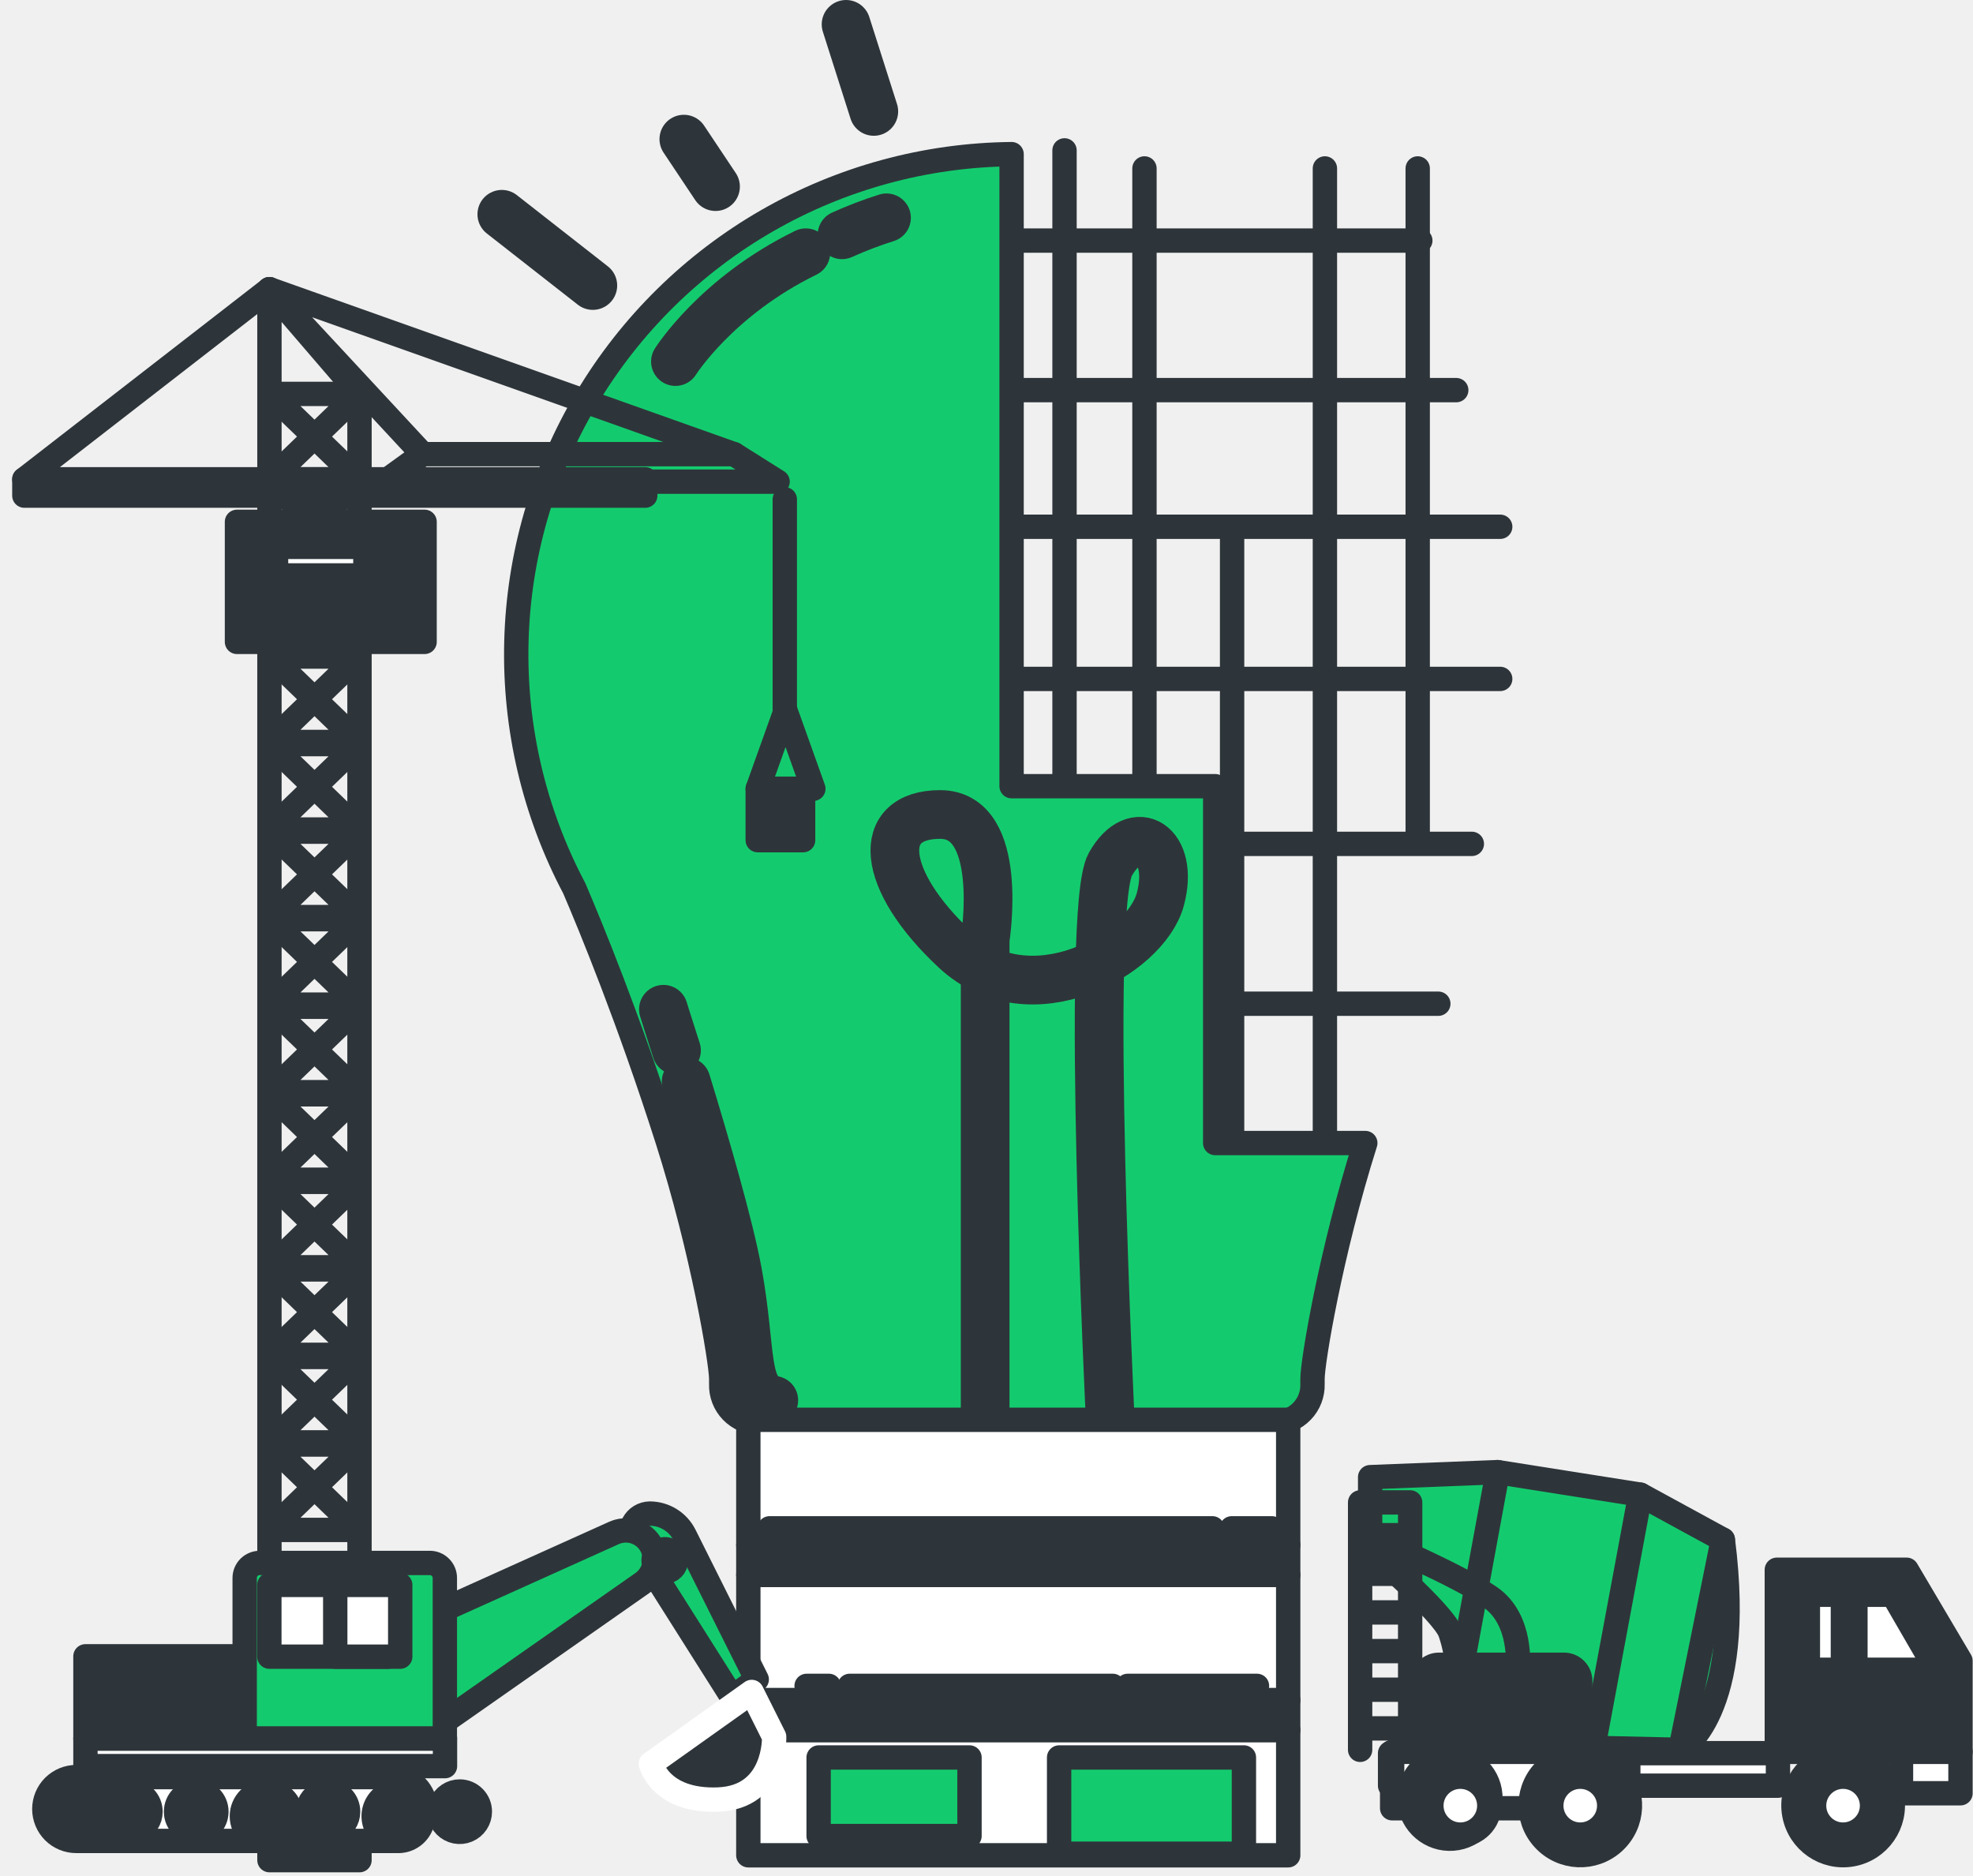
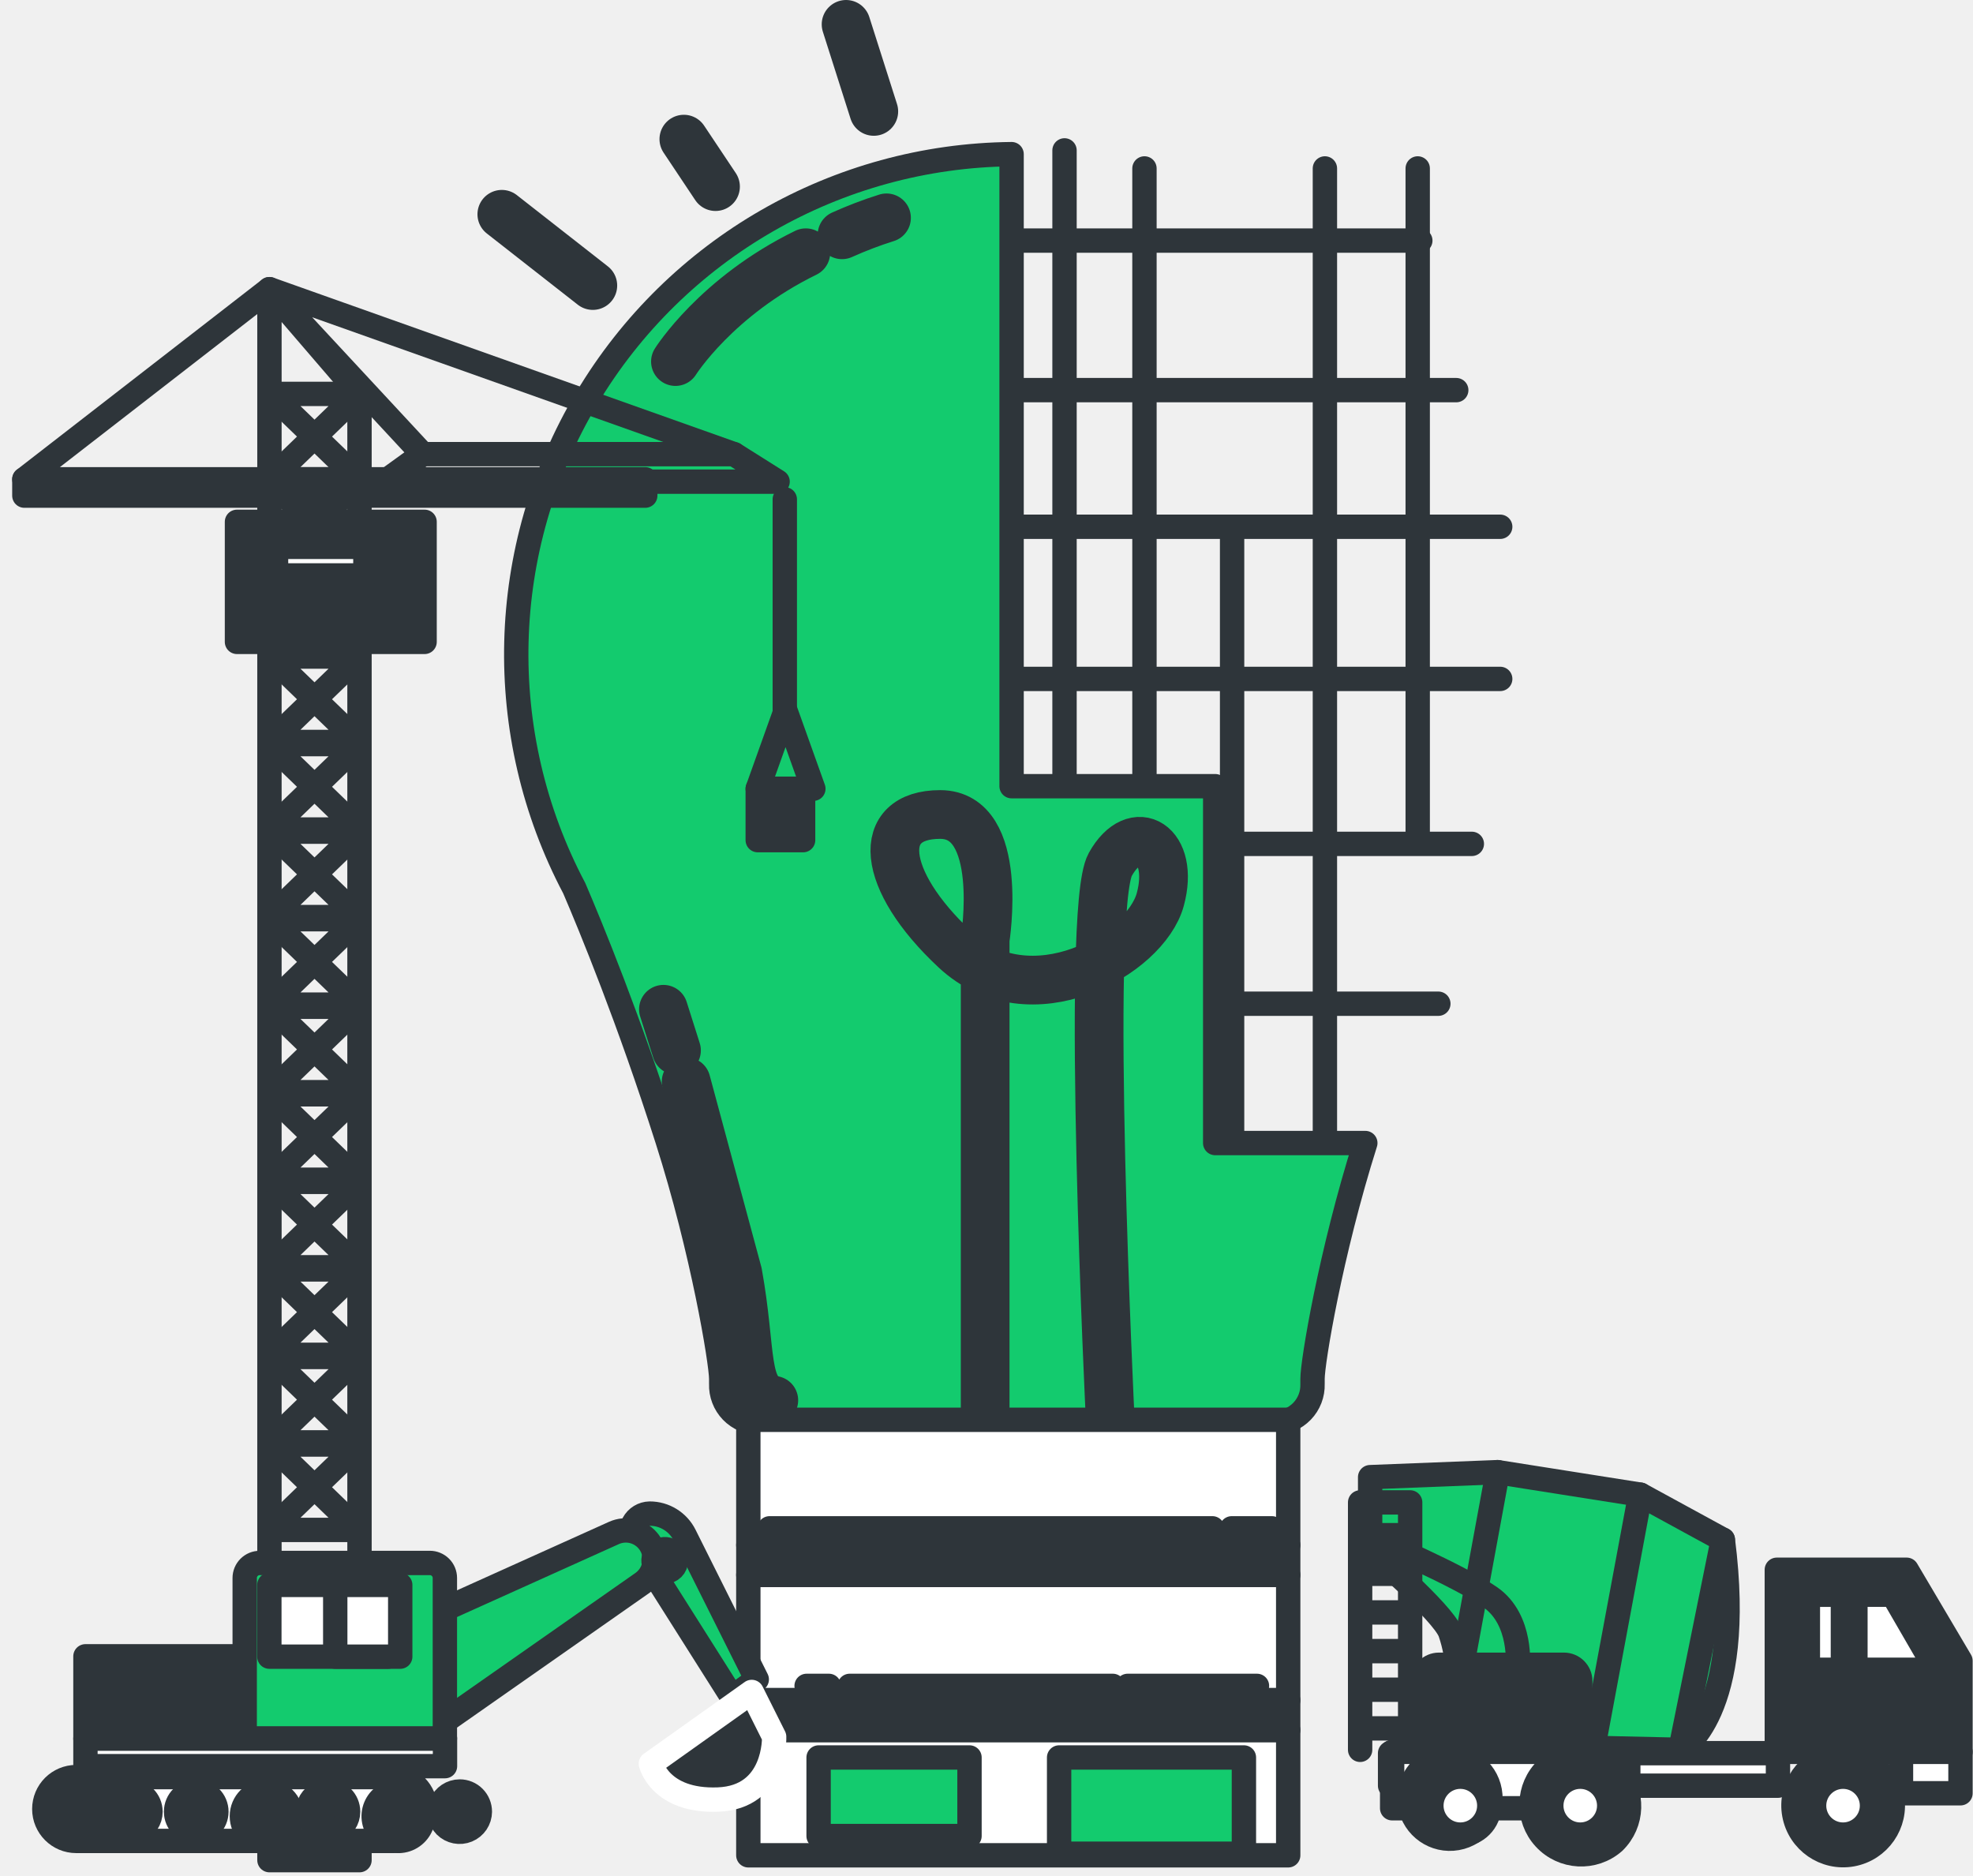
- <svg xmlns="http://www.w3.org/2000/svg" width="81" height="77" viewBox="0 0 81 77" fill="none">
-   <path d="M43.703 6.174V33.797" stroke="#2E353A" stroke-linecap="round" stroke-linejoin="round" />
-   <path d="M46.985 6.915V33.797" stroke="#2E353A" stroke-linecap="round" stroke-linejoin="round" />
-   <path d="M50.583 21.625V47.663" stroke="#2E353A" stroke-linecap="round" stroke-linejoin="round" />
-   <path d="M54.393 6.915V47.663" stroke="#2E353A" stroke-linecap="round" stroke-linejoin="round" />
-   <path d="M58.203 6.915V34.538" stroke="#2E353A" stroke-linecap="round" stroke-linejoin="round" />
-   <path d="M40.846 9.877H58.31" stroke="#2E353A" stroke-linecap="round" stroke-linejoin="round" />
-   <path d="M40.846 16.016H59.785" stroke="#2E353A" stroke-linecap="round" stroke-linejoin="round" />
-   <path d="M40.529 21.625H61.59" stroke="#2E353A" stroke-linecap="round" stroke-linejoin="round" />
-   <path d="M40.211 27.871H61.59" stroke="#2E353A" stroke-linecap="round" stroke-linejoin="round" />
-   <path d="M44.232 34.643H60.425" stroke="#2E353A" stroke-linecap="round" stroke-linejoin="round" />
-   <path d="M48.466 41.205H59.049" stroke="#2E353A" stroke-linecap="round" stroke-linejoin="round" />
-   <path d="M20.602 8.797L24.338 11.721" stroke="#2E353A" stroke-width="2" stroke-linecap="round" stroke-linejoin="round" />
-   <path d="M28.075 5.712L29.375 7.661" stroke="#2E353A" stroke-width="2" stroke-linecap="round" stroke-linejoin="round" />
-   <path d="M34.735 1L35.873 4.574" stroke="#2E353A" stroke-width="2" stroke-linecap="round" stroke-linejoin="round" />
-   <path d="M56.051 46.925H49.889V32.275H41.53V6.328C38.007 6.363 34.552 7.303 31.497 9.059C28.443 10.815 25.891 13.327 24.088 16.353C22.284 19.38 21.29 22.82 21.2 26.342C21.11 29.864 21.928 33.35 23.575 36.465C24.244 38.024 25.817 41.842 27.393 46.779C28.849 51.337 29.609 55.919 29.609 56.611C29.609 56.679 29.609 56.749 29.609 56.817C29.602 57.023 29.636 57.228 29.71 57.421C29.784 57.613 29.896 57.789 30.039 57.937C30.182 58.085 30.354 58.203 30.543 58.284C30.733 58.365 30.937 58.406 31.143 58.407H52.35C52.556 58.406 52.76 58.364 52.949 58.283C53.139 58.203 53.31 58.085 53.453 57.936C53.596 57.788 53.708 57.613 53.782 57.42C53.856 57.228 53.891 57.023 53.884 56.817C53.884 56.743 53.884 56.673 53.884 56.611C53.88 55.927 54.625 51.434 56.051 46.925Z" fill="#13CB6E" stroke="#2E353A" stroke-linecap="round" stroke-linejoin="round" />
-   <path d="M34.569 9.639C35.163 9.371 35.773 9.138 36.395 8.942" stroke="#2E353A" stroke-width="2" stroke-linecap="round" stroke-linejoin="round" />
-   <path d="M27.73 14.843C27.73 14.843 29.403 12.173 33.082 10.376" stroke="#2E353A" stroke-width="2" stroke-linecap="round" stroke-linejoin="round" />
-   <path d="M28.169 44.403C28.931 46.892 29.939 50.341 30.288 52.267C30.88 55.517 30.494 57.197 31.767 57.486" stroke="#2E353A" stroke-width="2" stroke-linecap="round" stroke-linejoin="round" />
-   <path d="M27.236 41.433C27.236 41.433 27.442 42.101 27.773 43.123" stroke="#2E353A" stroke-width="2" stroke-linecap="round" stroke-linejoin="round" />
-   <path d="M40.445 58.207V38.572C40.445 38.572 41.267 33.437 38.597 33.437C35.927 33.437 36.132 36.107 39.213 38.983C42.294 41.858 47.018 39.188 47.634 36.929C48.25 34.669 46.607 33.642 45.58 35.491C44.553 37.339 45.58 58.289 45.58 58.289" stroke="#2E353A" stroke-width="2" stroke-linecap="round" stroke-linejoin="round" />
-   <path d="M52.886 58.287H30.722V63.43H52.886V58.287Z" fill="white" stroke="#2E353A" stroke-linecap="round" stroke-linejoin="round" />
-   <path d="M52.886 64.654H30.722V69.797H52.886V64.654Z" fill="white" stroke="#2E353A" stroke-linecap="round" stroke-linejoin="round" />
-   <path d="M52.886 63.43H30.722V64.654H52.886V63.43Z" fill="#2E353A" stroke="#2E353A" stroke-linecap="round" stroke-linejoin="round" />
-   <path d="M52.886 71.022H30.722V76.164H52.886V71.022Z" fill="white" stroke="#2E353A" stroke-linecap="round" stroke-linejoin="round" />
-   <path d="M50.567 62.742H52.214" stroke="#2E353A" stroke-linecap="round" stroke-linejoin="round" />
-   <path d="M31.593 62.742H49.774" stroke="#2E353A" stroke-linecap="round" stroke-linejoin="round" />
-   <path d="M46.295 69.21H51.604" stroke="#2E353A" stroke-linecap="round" stroke-linejoin="round" />
-   <path d="M34.883 69.21H45.685" stroke="#2E353A" stroke-linecap="round" stroke-linejoin="round" />
-   <path d="M33.115 69.21H34.029" stroke="#2E353A" stroke-linecap="round" stroke-linejoin="round" />
-   <path d="M52.886 69.797H30.722V71.022H52.886V69.797Z" fill="#2E353A" stroke="#2E353A" stroke-linecap="round" stroke-linejoin="round" />
-   <path d="M39.802 72.149H33.608V75.374H39.802V72.149Z" fill="#13CB6E" stroke="#2E353A" stroke-linecap="round" stroke-linejoin="round" />
-   <path d="M51.068 72.149H43.481V76.099H51.068V72.149Z" fill="#13CB6E" stroke="#2E353A" stroke-linecap="round" stroke-linejoin="round" />
-   <path d="M78.276 64.443H72.946V71.919H75.154H78.276H80.486V68.181L78.276 64.443Z" fill="#2E353A" stroke="#2E353A" stroke-linecap="round" stroke-linejoin="round" />
-   <path d="M80.486 71.919H78.044V73.618H80.486V71.919Z" fill="white" stroke="#2E353A" stroke-linecap="round" stroke-linejoin="round" />
-   <path d="M68.984 71.835C68.984 71.835 71.654 70.397 70.73 63.208L67.341 61.36L61.487 60.435L56.25 60.641V63.619C56.25 63.619 59.228 66.186 59.536 67.008C59.729 67.57 59.833 68.159 59.844 68.754V71.629L68.984 71.835Z" fill="#13CB6E" stroke="#2E353A" stroke-linecap="round" stroke-linejoin="round" />
-   <path d="M70.73 63.209L68.984 71.835" stroke="#2E353A" stroke-linecap="round" stroke-linejoin="round" />
-   <path d="M67.341 61.36L65.39 71.835" stroke="#2E353A" stroke-linecap="round" stroke-linejoin="round" />
-   <path d="M61.487 60.435L60.05 68.24" stroke="#2E353A" stroke-linecap="round" stroke-linejoin="round" />
-   <path d="M56.455 63.208C56.455 63.208 59.844 64.646 61.179 65.57C62.514 66.495 62.309 68.446 62.309 68.446" stroke="#2E353A" stroke-linecap="round" stroke-linejoin="round" />
-   <path d="M72.993 71.972H57.069V73.307H72.993V71.972Z" fill="white" stroke="#2E353A" stroke-linecap="round" stroke-linejoin="round" />
-   <path d="M76.173 68.548H79.498L77.713 65.468H76.173V68.548Z" fill="white" stroke="#2E353A" stroke-linecap="round" stroke-linejoin="round" />
-   <path d="M75.659 65.468H74.221V68.548H75.659V65.468Z" fill="white" stroke="#2E353A" stroke-linecap="round" stroke-linejoin="round" />
-   <path d="M66.848 71.919H57.154V74.234H66.848V71.919Z" fill="white" stroke="#2E353A" stroke-linecap="round" stroke-linejoin="round" />
-   <path d="M76.032 76.127C77.14 75.927 77.876 74.866 77.676 73.757C77.476 72.649 76.415 71.913 75.307 72.113C74.198 72.313 73.462 73.374 73.662 74.483C73.862 75.591 74.923 76.327 76.032 76.127Z" fill="#2E353A" stroke="#2E353A" stroke-linecap="round" stroke-linejoin="round" />
-   <path d="M75.665 75.316C76.322 75.316 76.855 74.784 76.855 74.127C76.855 73.47 76.322 72.938 75.665 72.938C75.008 72.938 74.476 73.47 74.476 74.127C74.476 74.784 75.008 75.316 75.665 75.316Z" fill="white" stroke="#2E353A" stroke-linecap="round" stroke-linejoin="round" />
-   <path d="M59.814 75.459C60.719 75.299 61.323 74.435 61.163 73.529C61.003 72.624 60.139 72.019 59.233 72.18C58.327 72.34 57.723 73.204 57.884 74.11C58.044 75.015 58.908 75.619 59.814 75.459Z" fill="#2E353A" stroke="#2E353A" stroke-linecap="round" stroke-linejoin="round" />
-   <path d="M59.953 75.316C60.61 75.316 61.142 74.784 61.142 74.127C61.142 73.47 60.61 72.938 59.953 72.938C59.296 72.938 58.764 73.47 58.764 74.127C58.764 74.784 59.296 75.316 59.953 75.316Z" fill="white" stroke="#2E353A" stroke-linecap="round" stroke-linejoin="round" />
-   <path d="M66.257 75.621C67.086 74.859 67.141 73.569 66.379 72.739C65.618 71.909 64.327 71.854 63.498 72.616C62.668 73.378 62.613 74.668 63.375 75.498C64.137 76.328 65.427 76.382 66.257 75.621Z" fill="#2E353A" stroke="#2E353A" stroke-linecap="round" stroke-linejoin="round" />
-   <path d="M64.876 75.316C65.533 75.316 66.065 74.784 66.065 74.127C66.065 73.47 65.533 72.938 64.876 72.938C64.219 72.938 63.687 73.47 63.687 74.127C63.687 74.784 64.219 75.316 64.876 75.316Z" fill="white" stroke="#2E353A" stroke-linecap="round" stroke-linejoin="round" />
-   <path d="M64.209 68.343H59.074C58.705 68.343 58.406 68.642 58.406 69.01V71.167C58.406 71.536 58.705 71.835 59.074 71.835H64.209C64.577 71.835 64.876 71.536 64.876 71.167V69.01C64.876 68.642 64.577 68.343 64.209 68.343Z" fill="#2E353A" stroke="#2E353A" stroke-linecap="round" stroke-linejoin="round" />
-   <path d="M55.839 71.835V61.678H57.893V71.835" stroke="#2E353A" stroke-linecap="round" stroke-linejoin="round" />
-   <path d="M55.853 63.024H57.87" stroke="#2E353A" stroke-linecap="round" stroke-linejoin="round" />
-   <path d="M55.853 64.609H57.87" stroke="#2E353A" stroke-linecap="round" stroke-linejoin="round" />
-   <path d="M55.853 66.195H57.87" stroke="#2E353A" stroke-linecap="round" stroke-linejoin="round" />
-   <path d="M55.853 67.782H57.87" stroke="#2E353A" stroke-linecap="round" stroke-linejoin="round" />
-   <path d="M55.853 69.368H57.87" stroke="#2E353A" stroke-linecap="round" stroke-linejoin="round" />
-   <path d="M55.853 70.954H57.87" stroke="#2E353A" stroke-linecap="round" stroke-linejoin="round" />
-   <path d="M14.759 76.364H11.062V11.871L14.759 16.17V76.364Z" stroke="#2E353A" stroke-linecap="round" stroke-linejoin="round" />
-   <path d="M11.099 62.808H14.724L11.099 59.302H14.724L11.099 62.808Z" stroke="#2E353A" stroke-linecap="round" stroke-linejoin="round" />
-   <path d="M11.099 59.214H14.724L11.099 55.708H14.724L11.099 59.214Z" stroke="#2E353A" stroke-linecap="round" stroke-linejoin="round" />
-   <path d="M11.099 55.619H14.724L11.099 52.113H14.724L11.099 55.619Z" stroke="#2E353A" stroke-linecap="round" stroke-linejoin="round" />
-   <path d="M11.099 52.025H14.724L11.099 48.519H14.724L11.099 52.025Z" stroke="#2E353A" stroke-linecap="round" stroke-linejoin="round" />
-   <path d="M11.099 48.431H14.724L11.099 44.925H14.724L11.099 48.431Z" stroke="#2E353A" stroke-linecap="round" stroke-linejoin="round" />
-   <path d="M11.099 44.836H14.724L11.099 41.33H14.724L11.099 44.836Z" stroke="#2E353A" stroke-linecap="round" stroke-linejoin="round" />
-   <path d="M11.099 41.242H14.724L11.099 37.736H14.724L11.099 41.242Z" stroke="#2E353A" stroke-linecap="round" stroke-linejoin="round" />
-   <path d="M11.099 37.648H14.724L11.099 34.142H14.724L11.099 37.648Z" stroke="#2E353A" stroke-linecap="round" stroke-linejoin="round" />
-   <path d="M11.099 34.053H14.724L11.099 30.547H14.724L11.099 34.053Z" stroke="#2E353A" stroke-linecap="round" stroke-linejoin="round" />
-   <path d="M11.099 30.459H14.724L11.099 26.953H14.724L11.099 30.459Z" stroke="#2E353A" stroke-linecap="round" stroke-linejoin="round" />
-   <path d="M11.099 26.865H14.724L11.099 23.359H14.724L11.099 26.865Z" stroke="#2E353A" stroke-linecap="round" stroke-linejoin="round" />
-   <path d="M11.099 23.27H14.724L11.099 19.764H14.724L11.099 23.27Z" stroke="#2E353A" stroke-linecap="round" stroke-linejoin="round" />
-   <path d="M11.099 19.676H14.724L11.099 16.17H14.724L11.099 19.676Z" stroke="#2E353A" stroke-linecap="round" stroke-linejoin="round" />
-   <path d="M31.924 19.773L30.133 18.645H17.351L15.79 19.773H31.924Z" stroke="#2E353A" stroke-linecap="round" stroke-linejoin="round" />
-   <path d="M26.49 19.676H1V20.347H26.49V19.676Z" fill="#2E353A" stroke="#2E353A" stroke-linecap="round" stroke-linejoin="round" />
-   <path d="M30.133 18.645L11.062 11.871L17.351 18.645" stroke="#2E353A" stroke-linecap="round" stroke-linejoin="round" />
-   <path d="M11.064 11.871L1 19.676" stroke="#2E353A" stroke-linecap="round" stroke-linejoin="round" />
-   <path d="M17.431 21.422H9.729V26.351H17.431V21.422Z" fill="#2E353A" stroke="#2E353A" stroke-linecap="round" stroke-linejoin="round" />
-   <path d="M15.001 22.449H11.333V23.623H15.001V22.449Z" fill="white" stroke="#2E353A" stroke-linecap="round" stroke-linejoin="round" />
-   <path d="M32.219 20.498V29.354" stroke="#2E353A" stroke-linecap="round" stroke-linejoin="round" />
-   <path d="M32.971 32.379H31.108V34.491H32.971V32.379Z" fill="#2E353A" stroke="#2E353A" stroke-linecap="round" stroke-linejoin="round" />
-   <path d="M31.108 32.38L32.25 29.186L33.392 32.38" stroke="#2E353A" stroke-linecap="round" stroke-linejoin="round" />
-   <path d="M26.037 63.319L30.061 69.681L31.067 68.945L28.106 63.022C27.973 62.756 27.768 62.532 27.515 62.375C27.262 62.219 26.97 62.136 26.672 62.136C26.536 62.139 26.402 62.178 26.285 62.249C26.169 62.32 26.073 62.421 26.008 62.542C25.944 62.662 25.912 62.797 25.917 62.934C25.922 63.071 25.963 63.203 26.037 63.319Z" fill="#13CB6E" stroke="#2E353A" stroke-linecap="round" stroke-linejoin="round" />
-   <path d="M30.861 69.46L26.721 72.405C26.721 72.405 27.09 73.968 29.481 73.876C31.873 73.784 31.782 71.3 31.782 71.3L30.861 69.46Z" fill="#2E353A" stroke="white" stroke-linecap="round" stroke-linejoin="round" />
-   <path d="M17.706 66.311L25.206 62.932C25.453 62.821 25.731 62.798 25.993 62.866C26.256 62.935 26.487 63.091 26.648 63.309C26.742 63.437 26.81 63.582 26.847 63.736C26.884 63.89 26.89 64.05 26.864 64.206C26.839 64.362 26.782 64.512 26.698 64.646C26.613 64.78 26.503 64.896 26.373 64.987L18.168 70.73L17.706 66.311Z" fill="#13CB6E" stroke="#2E353A" stroke-linecap="round" stroke-linejoin="round" />
-   <path d="M14.618 72.165H6.889V73.361H14.618V72.165Z" fill="white" stroke="#2E353A" stroke-linecap="round" stroke-linejoin="round" />
-   <path d="M11.734 67.996H3.508V71.377H11.734V67.996Z" fill="#2E353A" stroke="#2E353A" stroke-linecap="round" stroke-linejoin="round" />
-   <path d="M10.664 64.163H17.647C17.81 64.163 17.967 64.228 18.082 64.344C18.198 64.459 18.263 64.616 18.263 64.779V71.373H10.045V64.779C10.045 64.698 10.061 64.618 10.092 64.543C10.123 64.468 10.169 64.4 10.226 64.343C10.284 64.286 10.352 64.24 10.427 64.21C10.502 64.179 10.582 64.163 10.664 64.163Z" fill="#13CB6E" stroke="#2E353A" stroke-linecap="round" stroke-linejoin="round" />
-   <path d="M3.129 75.575H14.125C14.472 75.575 14.806 75.438 15.051 75.192C15.297 74.946 15.435 74.613 15.435 74.266C15.435 73.918 15.297 73.585 15.051 73.339C14.806 73.093 14.473 72.955 14.125 72.954H3.129C2.782 72.955 2.449 73.093 2.203 73.339C1.957 73.585 1.82 73.918 1.82 74.266C1.82 74.613 1.958 74.946 2.203 75.192C2.449 75.438 2.782 75.575 3.129 75.575Z" fill="#2E353A" stroke="#2E353A" stroke-linecap="round" stroke-linejoin="round" />
-   <path d="M5.158 75.575H16.152C16.5 75.575 16.833 75.438 17.079 75.192C17.325 74.946 17.463 74.613 17.464 74.266C17.464 73.918 17.325 73.584 17.079 73.338C16.834 73.093 16.5 72.954 16.152 72.954H5.158C4.81 72.954 4.477 73.093 4.231 73.338C3.985 73.584 3.847 73.918 3.847 74.266C3.847 74.613 3.985 74.946 4.231 75.192C4.477 75.438 4.81 75.575 5.158 75.575Z" fill="white" stroke="#2E353A" stroke-linecap="round" stroke-linejoin="round" />
-   <path d="M18.269 71.377H3.508V72.504H18.269V71.377Z" fill="white" stroke="#2E353A" stroke-linecap="round" stroke-linejoin="round" />
-   <path d="M6.179 74.374C6.179 74.538 6.131 74.698 6.04 74.835C5.949 74.971 5.819 75.077 5.668 75.14C5.517 75.202 5.35 75.219 5.189 75.187C5.029 75.155 4.881 75.076 4.765 74.96C4.649 74.844 4.57 74.697 4.538 74.536C4.506 74.375 4.523 74.209 4.586 74.057C4.648 73.906 4.754 73.776 4.891 73.686C5.027 73.594 5.187 73.546 5.351 73.546C5.571 73.546 5.781 73.633 5.937 73.788C6.092 73.944 6.179 74.155 6.179 74.374Z" fill="#2E353A" stroke="#2E353A" stroke-linecap="round" stroke-linejoin="round" />
-   <path d="M8.056 75.203C8.513 75.203 8.884 74.832 8.884 74.374C8.884 73.917 8.513 73.546 8.056 73.546C7.598 73.546 7.227 73.917 7.227 74.374C7.227 74.832 7.598 75.203 8.056 75.203Z" fill="#2E353A" stroke="#2E353A" stroke-linecap="round" stroke-linejoin="round" />
-   <path d="M10.945 75.575C11.505 75.575 11.96 75.121 11.96 74.561C11.96 74 11.505 73.546 10.945 73.546C10.385 73.546 9.93 74 9.93 74.561C9.93 75.121 10.385 75.575 10.945 75.575Z" fill="#2E353A" stroke="#2E353A" stroke-linecap="round" stroke-linejoin="round" />
-   <path d="M14.292 74.374C14.292 74.538 14.244 74.698 14.153 74.835C14.062 74.971 13.932 75.077 13.781 75.14C13.629 75.202 13.463 75.219 13.302 75.187C13.142 75.155 12.994 75.076 12.878 74.96C12.762 74.844 12.683 74.697 12.651 74.536C12.619 74.375 12.636 74.209 12.698 74.057C12.761 73.906 12.867 73.776 13.004 73.686C13.14 73.594 13.3 73.546 13.464 73.546C13.684 73.546 13.894 73.633 14.05 73.788C14.205 73.944 14.292 74.155 14.292 74.374Z" fill="#2E353A" stroke="#2E353A" stroke-linecap="round" stroke-linejoin="round" />
-   <path d="M17.369 74.561C17.369 74.761 17.31 74.957 17.198 75.124C17.087 75.291 16.928 75.421 16.743 75.498C16.558 75.575 16.354 75.595 16.157 75.556C15.96 75.516 15.779 75.42 15.637 75.278C15.495 75.136 15.399 74.955 15.36 74.758C15.321 74.562 15.341 74.358 15.417 74.172C15.494 73.987 15.624 73.828 15.791 73.717C15.958 73.605 16.154 73.546 16.355 73.546C16.624 73.546 16.882 73.653 17.072 73.843C17.263 74.033 17.369 74.291 17.369 74.561Z" fill="#2E353A" stroke="#2E353A" stroke-linecap="round" stroke-linejoin="round" />
-   <path d="M19.7 74.374C19.7 74.538 19.651 74.698 19.56 74.835C19.469 74.971 19.34 75.077 19.188 75.14C19.037 75.203 18.87 75.219 18.709 75.187C18.549 75.155 18.401 75.076 18.285 74.96C18.169 74.844 18.091 74.696 18.059 74.535C18.027 74.374 18.044 74.207 18.107 74.056C18.17 73.905 18.276 73.775 18.413 73.685C18.549 73.594 18.709 73.546 18.873 73.546C18.982 73.546 19.09 73.567 19.19 73.609C19.291 73.651 19.382 73.712 19.459 73.789C19.535 73.866 19.596 73.957 19.638 74.057C19.679 74.158 19.7 74.266 19.7 74.374Z" fill="#2E353A" stroke="#2E353A" stroke-linecap="round" stroke-linejoin="round" />
-   <path d="M27.754 64.06C27.754 63.968 27.727 63.879 27.676 63.803C27.626 63.727 27.553 63.668 27.469 63.634C27.385 63.599 27.292 63.59 27.202 63.608C27.113 63.626 27.031 63.67 26.966 63.734C26.902 63.799 26.858 63.881 26.84 63.971C26.823 64.06 26.832 64.153 26.867 64.237C26.903 64.322 26.962 64.394 27.038 64.444C27.114 64.495 27.203 64.521 27.295 64.521C27.355 64.521 27.415 64.509 27.471 64.486C27.527 64.463 27.578 64.429 27.62 64.386C27.663 64.343 27.697 64.292 27.72 64.236C27.743 64.18 27.754 64.12 27.754 64.06Z" fill="#2E353A" stroke="#2E353A" stroke-linecap="round" stroke-linejoin="round" />
-   <path d="M15.934 65.065H11.058V68.01H15.934V65.065Z" fill="white" stroke="#2E353A" stroke-linecap="round" stroke-linejoin="round" />
-   <path d="M16.431 65.065H13.763V68.01H16.431V65.065Z" fill="white" stroke="#2E353A" stroke-linecap="round" stroke-linejoin="round" />
+ <svg xmlns="http://www.w3.org/2000/svg" xmlns:xlink="http://www.w3.org/1999/xlink" width="81" height="77" fill="none">
+   <style>.B{stroke-linejoin:round}.C{fill:#2e353a}.D{fill:#fff}.E{stroke-linecap:round}.F{fill:#13cb6e}</style>
+   <g stroke="#2e353a" class="B">
+     <g class="E">
+       <path d="M43.703 6.174v27.623m3.282-26.882v26.881m3.598-12.171v26.037m3.81-40.747v40.747m3.81-40.747v27.623" />
+       <path d="M40.846 9.877H58.31m-17.464 6.139h18.939m-19.256 5.609H61.59m-21.379 6.246H61.59m-17.358 6.772h16.193m-11.959 6.562H59.05" />
+       <path d="M20.602 8.797l3.736 2.925m3.737-6.01l1.3 1.949M34.735 1l1.138 3.574" stroke-width="2" />
+     </g>
+     <path d="M56.051 46.925h-6.162v-14.65H41.53V6.328a20.54 20.54 0 0 0-17.442 10.025 20.54 20.54 0 0 0-.513 20.111c.67 1.559 2.243 5.377 3.818 10.315 1.456 4.558 2.216 9.14 2.216 9.832v.205c-.007.206.027.411.101.604s.186.368.329.517a1.54 1.54 0 0 0 1.104.469H52.35a1.54 1.54 0 0 0 1.104-.47 1.54 1.54 0 0 0 .431-1.12v-.205c-.004-.684.741-5.178 2.167-9.686z" class="F" />
+     <path d="M34.569 9.639a16.49 16.49 0 0 1 1.826-.696m-8.665 5.9s1.674-2.67 5.352-4.467m-4.913 34.027l2.12 7.864c.591 3.249.205 4.929 1.479 5.219m-4.531-16.053l.536 1.69m12.672 15.084V38.572s.822-5.135-1.848-5.135-2.465 2.67.616 5.546 7.805.205 8.421-2.054-1.027-3.286-2.054-1.438 0 22.798 0 22.798" stroke-width="2" class="E" />
+     <path d="M52.886 58.287H30.722v5.143h22.164v-5.143zm0 6.367H30.722v5.143h22.164v-5.143z" class="D" />
+     <path d="M52.886 63.43H30.722v1.224h22.164V63.43z" class="C" />
+     <path d="M52.886 71.022H30.722v5.143h22.164v-5.143z" class="D" />
+     <path d="M50.567 62.742h1.647m-20.621 0h18.181m-3.479 6.468h5.309m-16.721 0h10.802m-12.57 0h.914" class="E" />
+     <path d="M52.886 69.797H30.722v1.224h22.164v-1.224z" class="C" />
+     <path d="M39.802 72.149h-6.195v3.225h6.195v-3.225zm11.266 0h-7.587v3.95h7.587v-3.95z" class="F" />
+     <path d="M78.276 64.443h-5.33v7.476h2.208 3.122 2.21v-3.738l-2.21-3.738z" class="C" />
+     <path d="M80.486 71.919h-2.442v1.699h2.442v-1.699z" class="D" />
+     <path d="M68.984 71.835s2.67-1.438 1.746-8.626l-3.389-1.849-5.854-.924-5.237.205v2.978s2.978 2.567 3.286 3.389a5.69 5.69 0 0 1 .308 1.746v2.876l9.14.205z" class="F" />
+     <g class="E">
+       <path d="M70.73 63.209l-1.746 8.626M67.341 61.36L65.39 71.835m-3.903-11.399L60.05 68.24" />
+       <path d="M56.455 63.208s3.389 1.438 4.724 2.362 1.13 2.876 1.13 2.876" />
+     </g>
+     <g class="D">
+       <path d="M72.993 71.972H57.069v1.335h15.924v-1.335zm3.18-3.424h3.325l-1.785-3.081h-1.54v3.081z" />
+       <path d="M75.659 65.468h-1.438v3.081h1.438v-3.081zm-8.811 6.451h-9.694v2.315h9.694v-2.315z" />
+     </g>
+     <path d="M76.032 76.127a2.04 2.04 0 0 0 1.644-2.37 2.04 2.04 0 0 0-2.37-1.644 2.04 2.04 0 0 0-1.644 2.37 2.04 2.04 0 0 0 2.37 1.644z" class="C" />
+     <use xlink:href="#B" class="D" />
+     <path d="M59.814 75.459c.906-.16 1.51-1.024 1.349-1.93s-1.024-1.51-1.93-1.349-1.51 1.024-1.349 1.93 1.024 1.51 1.93 1.349z" class="C" />
+     <use xlink:href="#B" x="-15.712" class="D" />
+     <path d="M66.257 75.621a2.04 2.04 0 0 0-2.759-3.004 2.04 2.04 0 0 0 2.759 3.004z" class="C" />
+     <use xlink:href="#B" x="-10.789" class="D" />
+     <path d="M64.209 68.343h-5.135a.67.67 0 0 0-.668.667v2.157a.67.67 0 0 0 .668.667h5.135a.67.67 0 0 0 .667-.667v-2.157a.67.67 0 0 0-.667-.667z" class="C" />
+     <path d="M55.839 71.835V61.678h2.054v10.157m-2.04-8.811h2.017m-2.017 1.585h2.017m-2.017 1.586h2.017m-2.017 1.588h2.017m-2.017 1.585h2.017m-2.017 1.586h2.017" class="E" />
+     <path d="M14.759 76.364h-3.697V11.871l3.697 4.299v60.194z" />
+     <use xlink:href="#C" />
+     <use xlink:href="#C" y="-3.594" />
+     <use xlink:href="#C" y="-7.189" />
+     <use xlink:href="#C" y="-10.783" />
+     <use xlink:href="#C" y="-14.377" />
+     <use xlink:href="#C" y="-17.972" />
+     <use xlink:href="#C" y="-21.566" />
+     <use xlink:href="#C" y="-25.16" />
+     <use xlink:href="#C" y="-28.755" />
+     <use xlink:href="#C" y="-32.349" />
+     <use xlink:href="#C" y="-35.943" />
+     <use xlink:href="#C" y="-39.538" />
+     <use xlink:href="#C" y="-43.132" />
+     <path d="M31.924 19.773l-1.791-1.128H17.351l-1.561 1.128h16.133z" />
+     <path d="M26.49 19.676H1v.671h25.49v-.671z" class="C" />
+     <path d="M30.133 18.645l-19.07-6.774 6.289 6.774m-6.288-6.774L1 19.676" class="E" />
+     <path d="M17.431 21.422H9.729v4.929h7.702v-4.929z" class="C" />
+     <path d="M15.001 22.449h-3.668v1.174h3.668v-1.174z" class="D" />
+     <path d="M32.219 20.498v8.856" class="E" />
+     <path d="M32.971 32.379h-1.863v2.111h1.863v-2.111z" class="C" />
+     <path d="M31.108 32.38l1.142-3.194 1.142 3.194" class="E" />
+     <path d="M26.037 63.319l4.025 6.362 1.006-.736-2.961-5.923a1.6 1.6 0 0 0-1.434-.885.77.77 0 0 0-.664.405.77.77 0 0 0 .028.777z" class="F" />
+   </g>
+   <path d="M30.861 69.46l-4.14 2.945s.369 1.563 2.76 1.471 2.301-2.576 2.301-2.576l-.921-1.84z" stroke="#fff" class="B C" />
+   <g stroke="#2e353a" class="B">
+     <path d="M17.706 66.311l7.499-3.379c.247-.111.525-.135.788-.066s.493.225.654.443c.094.127.162.272.199.426s.043.314.017.47-.082.306-.167.44-.195.25-.325.341l-8.205 5.744-.461-4.419z" class="F" />
+     <path d="M14.618 72.166H6.889v1.196h7.729v-1.196z" class="D" />
+     <path d="M11.734 67.996H3.508v3.381h8.226v-3.381z" class="C" />
+     <path d="M10.664 64.163h6.983c.163 0 .32.065.436.18s.181.272.181.436v6.593h-8.218V64.78a.62.62 0 0 1 .047-.236c.031-.075.077-.143.134-.2s.126-.103.201-.134a.62.62 0 0 1 .237-.046z" class="F" />
+     <path d="M3.129 75.575h10.996a1.31 1.31 0 0 0 1.31-1.31 1.31 1.31 0 0 0-1.31-1.311H3.129a1.31 1.31 0 0 0-1.31 1.311 1.31 1.31 0 0 0 1.31 1.31z" class="C" />
+     <path d="M5.158 75.575h10.994a1.31 1.31 0 1 0 0-2.621H5.158a1.31 1.31 0 1 0 0 2.621zm13.111-4.198H3.508v1.128h14.761v-1.128z" class="D" />
+     <g class="C">
+       <use xlink:href="#D" />
+       <path d="M8.056 75.203a.83.83 0 0 0 .828-.828.83.83 0 0 0-.828-.828.83.83 0 0 0-.828.828.83.83 0 0 0 .828.828zm2.889.372c.56 0 1.015-.454 1.015-1.015s-.454-1.015-1.015-1.015S9.93 74 9.93 74.561s.454 1.015 1.015 1.015z" />
+       <use xlink:href="#D" x="8.113" />
+       <path d="M17.37 74.561a1.01 1.01 0 0 1-.171.564 1.02 1.02 0 0 1-.455.374c-.185.077-.389.097-.586.058s-.378-.136-.52-.278-.239-.323-.278-.52-.019-.401.058-.586.207-.344.374-.455a1.02 1.02 0 0 1 .564-.171c.269 0 .527.107.717.297s.297.448.297.717zm2.33-.187a.83.83 0 0 1-1.415.585.83.83 0 0 1 .589-1.413.82.82 0 0 1 .317.063c.101.042.192.103.268.18a.83.83 0 0 1 .241.586zm8.054-10.314a.46.46 0 0 0-.788-.325.46.46 0 0 0 .328.787.46.46 0 0 0 .46-.461z" />
+     </g>
+     <g class="D">
+       <path d="M15.935 65.065h-4.877v2.945h4.877v-2.945z" />
+       <path d="M16.431 65.065h-2.668v2.945h2.668v-2.945z" />
+     </g>
+   </g>
+   <defs>
+     <path id="B" d="M75.665 75.316a1.19 1.19 0 0 0 1.189-1.189 1.19 1.19 0 0 0-1.189-1.189 1.19 1.19 0 0 0-1.189 1.189 1.19 1.19 0 0 0 1.189 1.189z" />
+     <path id="C" d="M11.099 62.808h3.625l-3.625-3.506h3.625l-3.625 3.506z" />
+     <path id="D" d="M6.179 74.374a.83.83 0 0 1-.511.765.83.83 0 0 1-.903-.18.83.83 0 0 1-.18-.903.83.83 0 0 1 .765-.511.83.83 0 0 1 .828.828z" />
+   </defs>
</svg>
